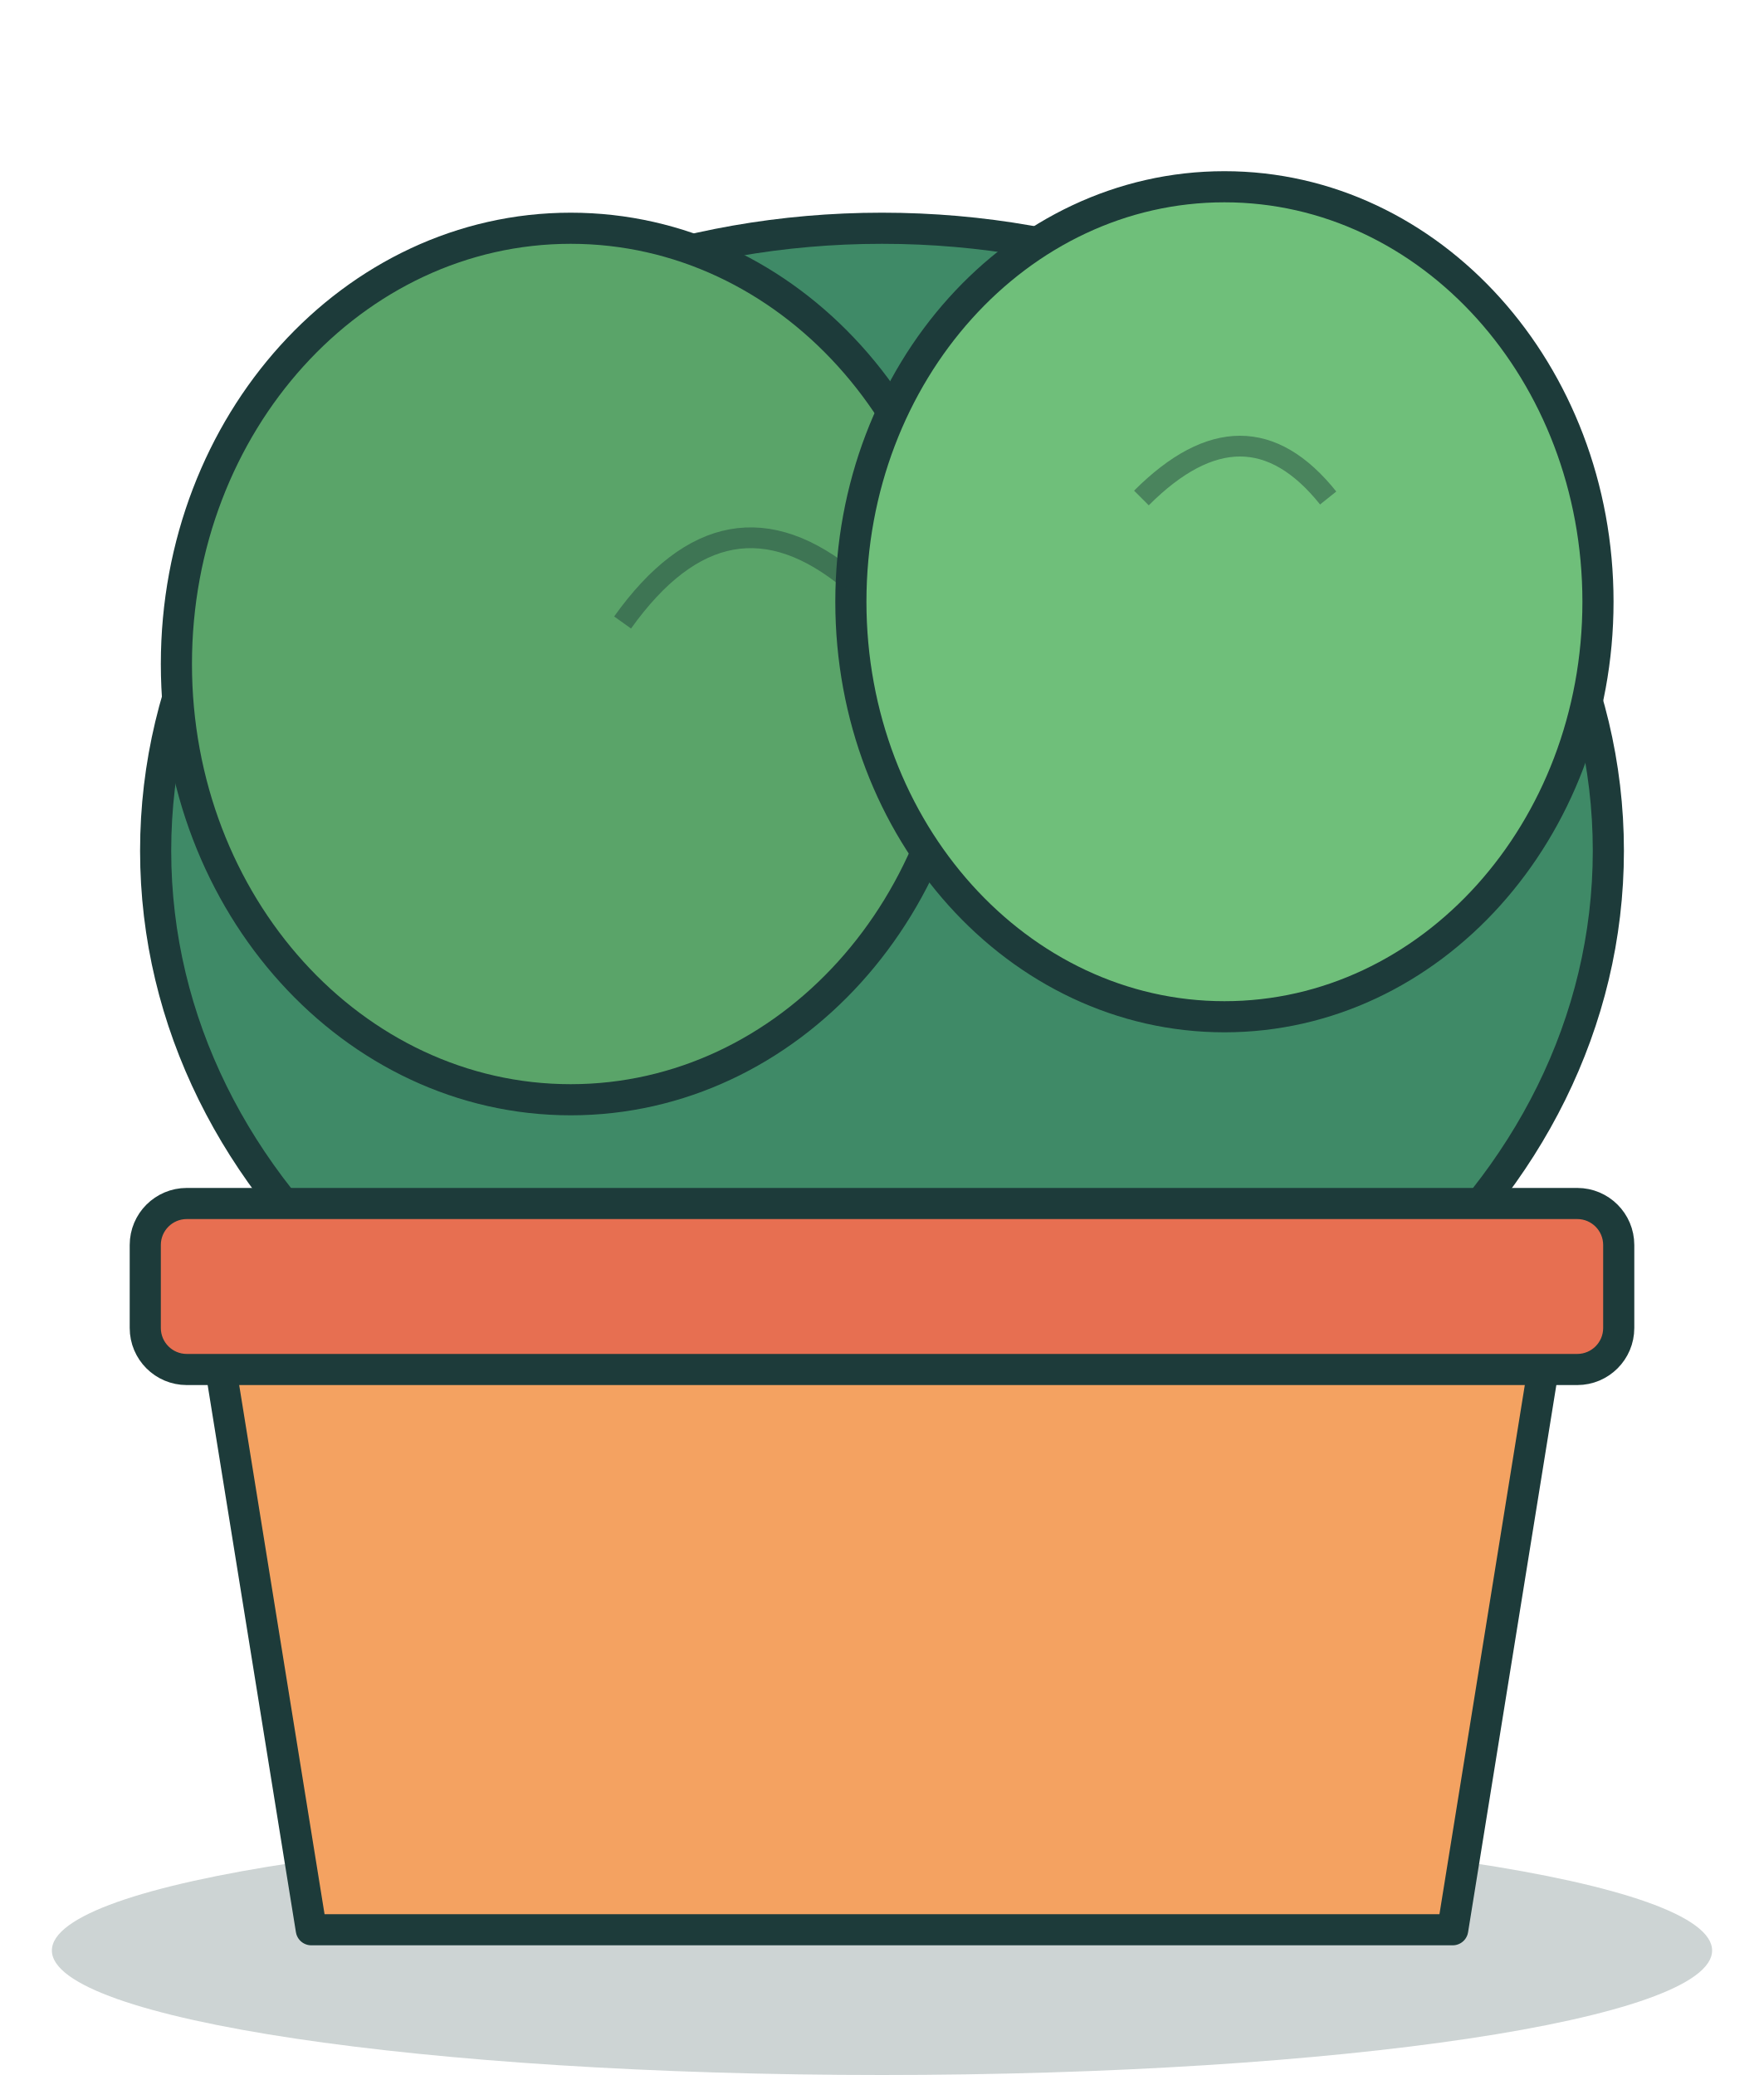
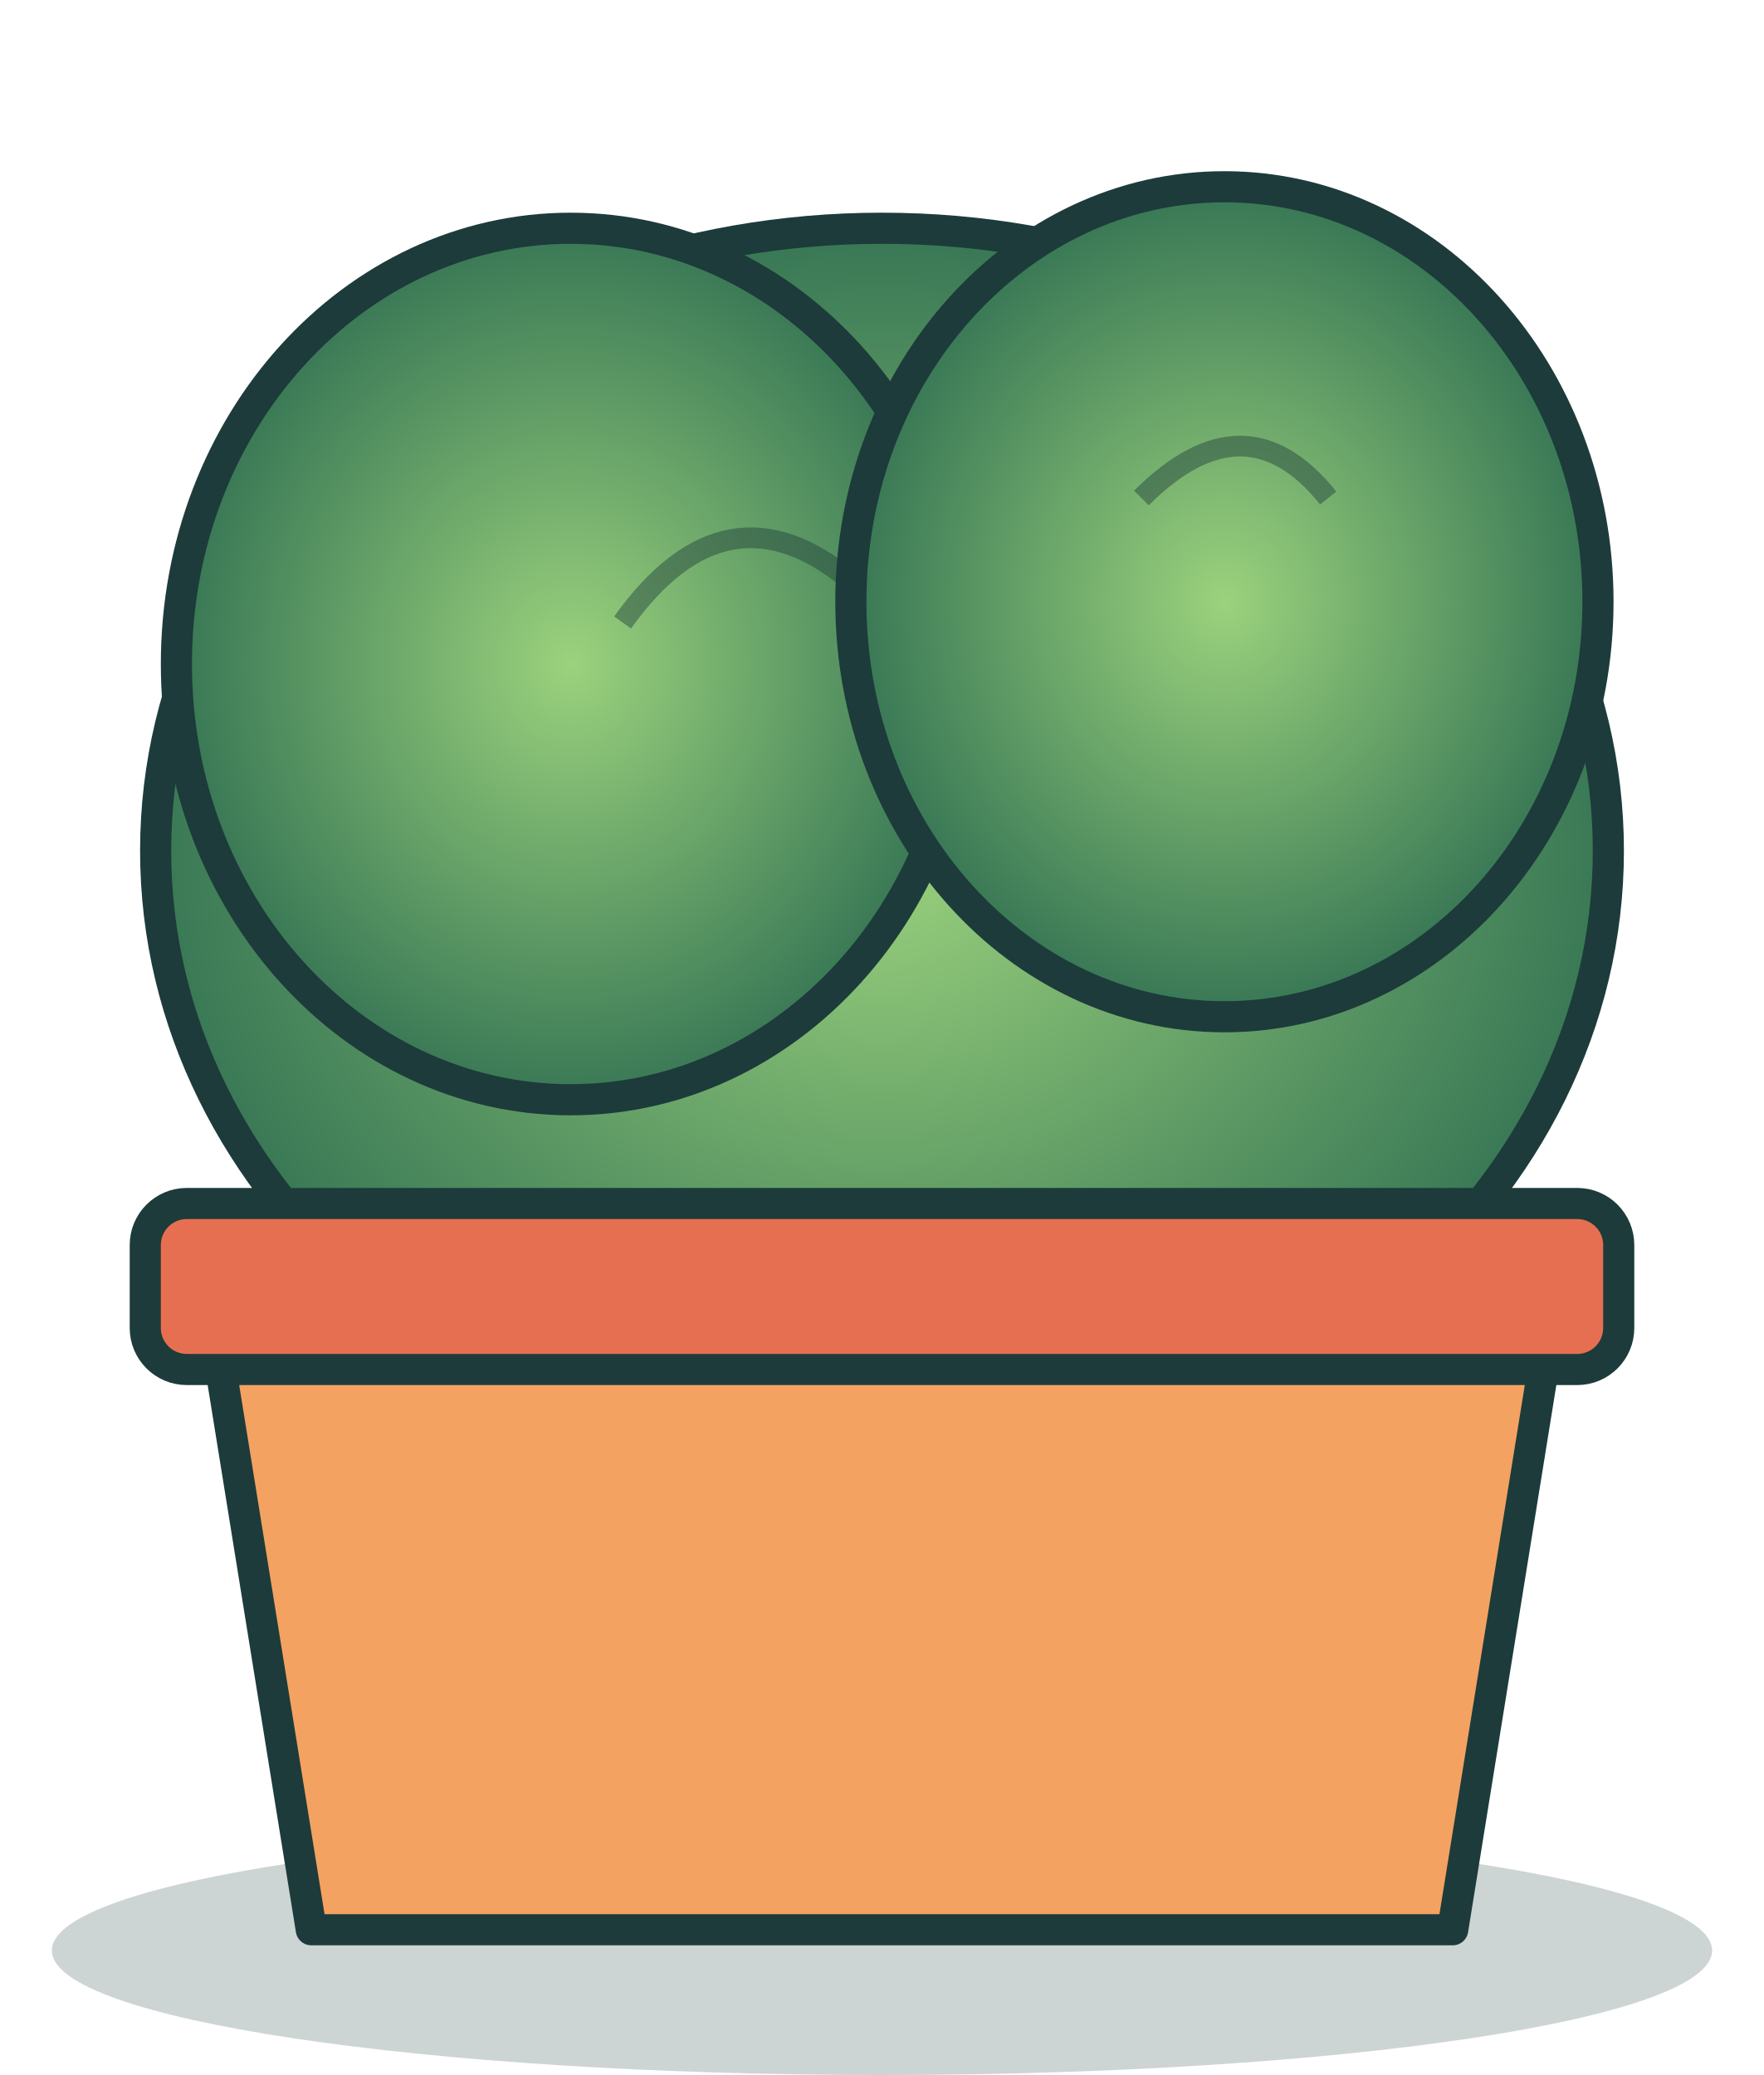
<svg xmlns="http://www.w3.org/2000/svg" width="170" height="200" viewBox="0 0 170 200">
-   <defs />
+   <defs>
+     <radialGradient id="leaf">
+       <stop stop-color="#9bd27d" />
+       <stop offset="1" stop-color="#387755" />
+     </radialGradient>
+   </defs>
  <ellipse cx="85" cy="188" rx="80" ry="12" fill="#1d3b3a" opacity=".22" />
-   <ellipse cx="85" cy="82" rx="70" ry="60" fill="#3f8a67" stroke="#1d3b3a" stroke-width="3" />
-   <ellipse cx="55" cy="64" rx="38" ry="42" fill="#5aa469" stroke="#1d3b3a" stroke-width="3" />
-   <ellipse cx="118" cy="58" rx="36" ry="40" fill="#6fbf7a" stroke="#1d3b3a" stroke-width="3" />
+   <ellipse cx="85" cy="82" rx="70" ry="60" fill="url(#leaf)" stroke="#1d3b3a" stroke-width="3" />
+   <ellipse cx="55" cy="64" rx="38" ry="42" fill="url(#leaf)" stroke="#1d3b3a" stroke-width="3" />
+   <ellipse cx="118" cy="58" rx="36" ry="40" fill="url(#leaf)" stroke="#1d3b3a" stroke-width="3" />
  <path d="M60 60 q10 -14 22 -4 M110 48 q10 -10 18 0" stroke="#1d3b3a" stroke-width="2" fill="none" opacity=".45" />
  <path d="M20 124 H150 L140 186 H30 Z" fill="#f4a261" stroke="#1d3b3a" stroke-width="3" stroke-linejoin="round" />
  <rect x="14" y="116" width="142" height="16" rx="4" fill="#e76f51" stroke="#1d3b3a" stroke-width="3" stroke-linejoin="round" />
</svg>
